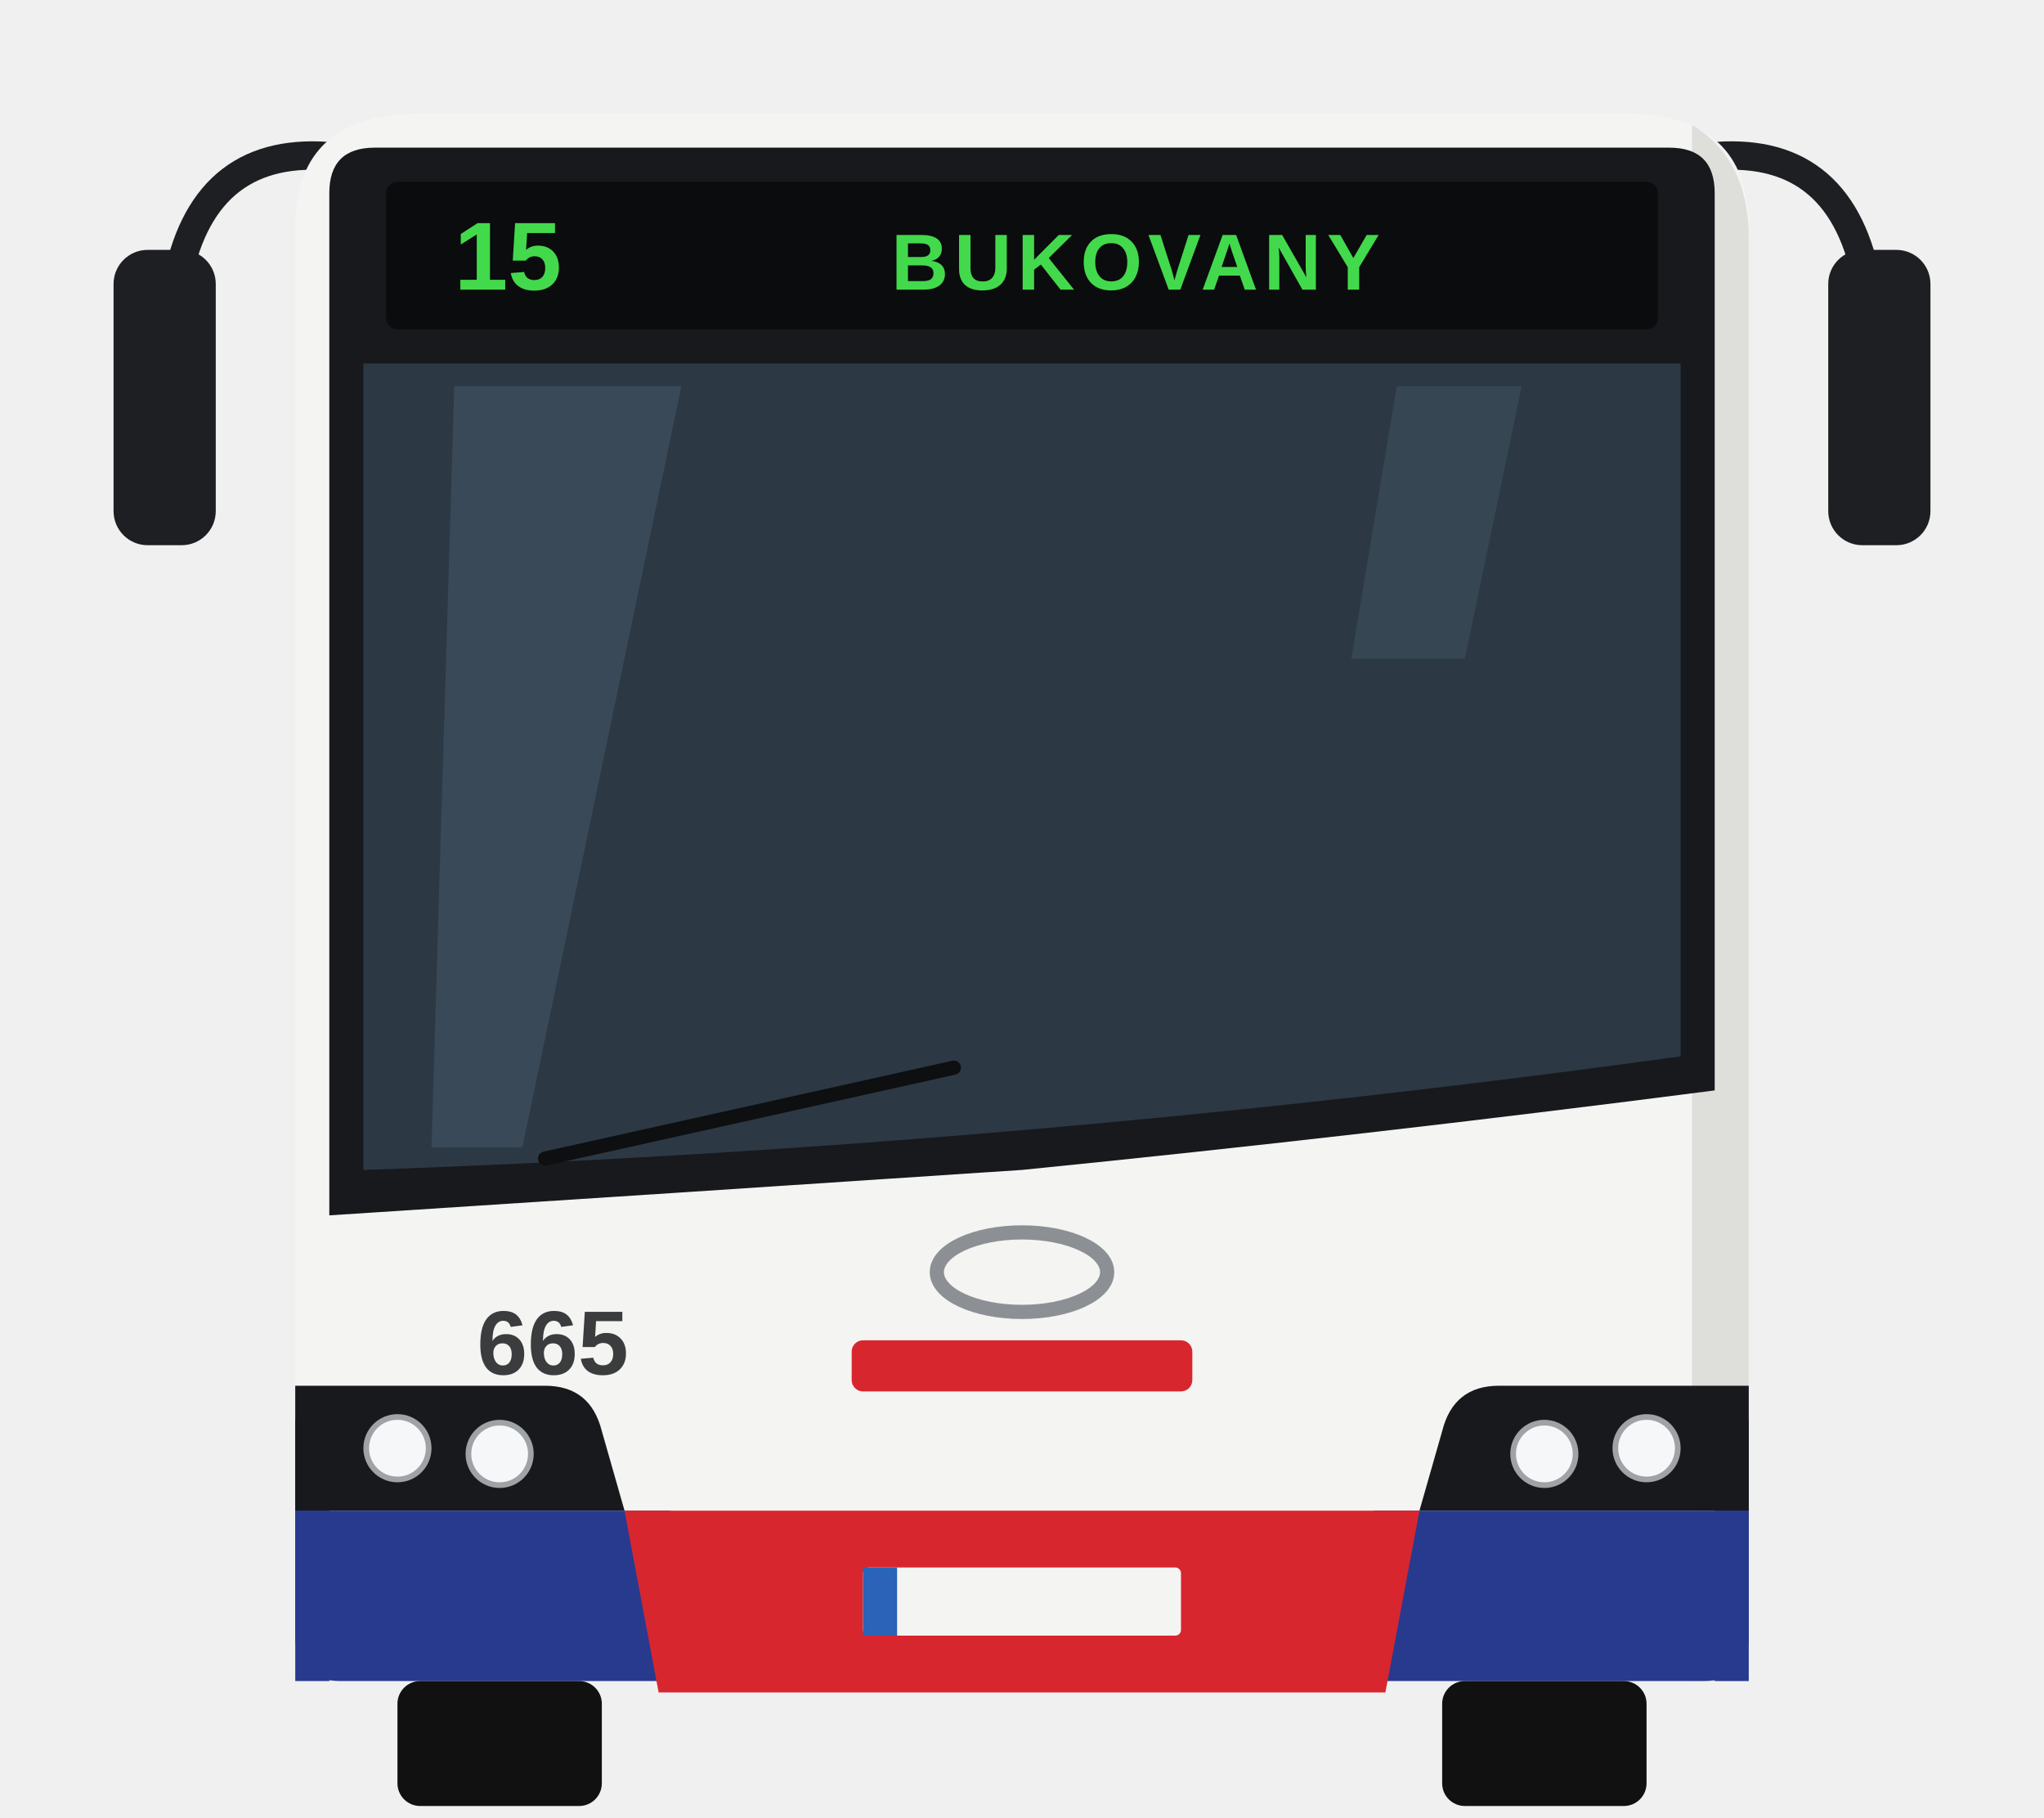
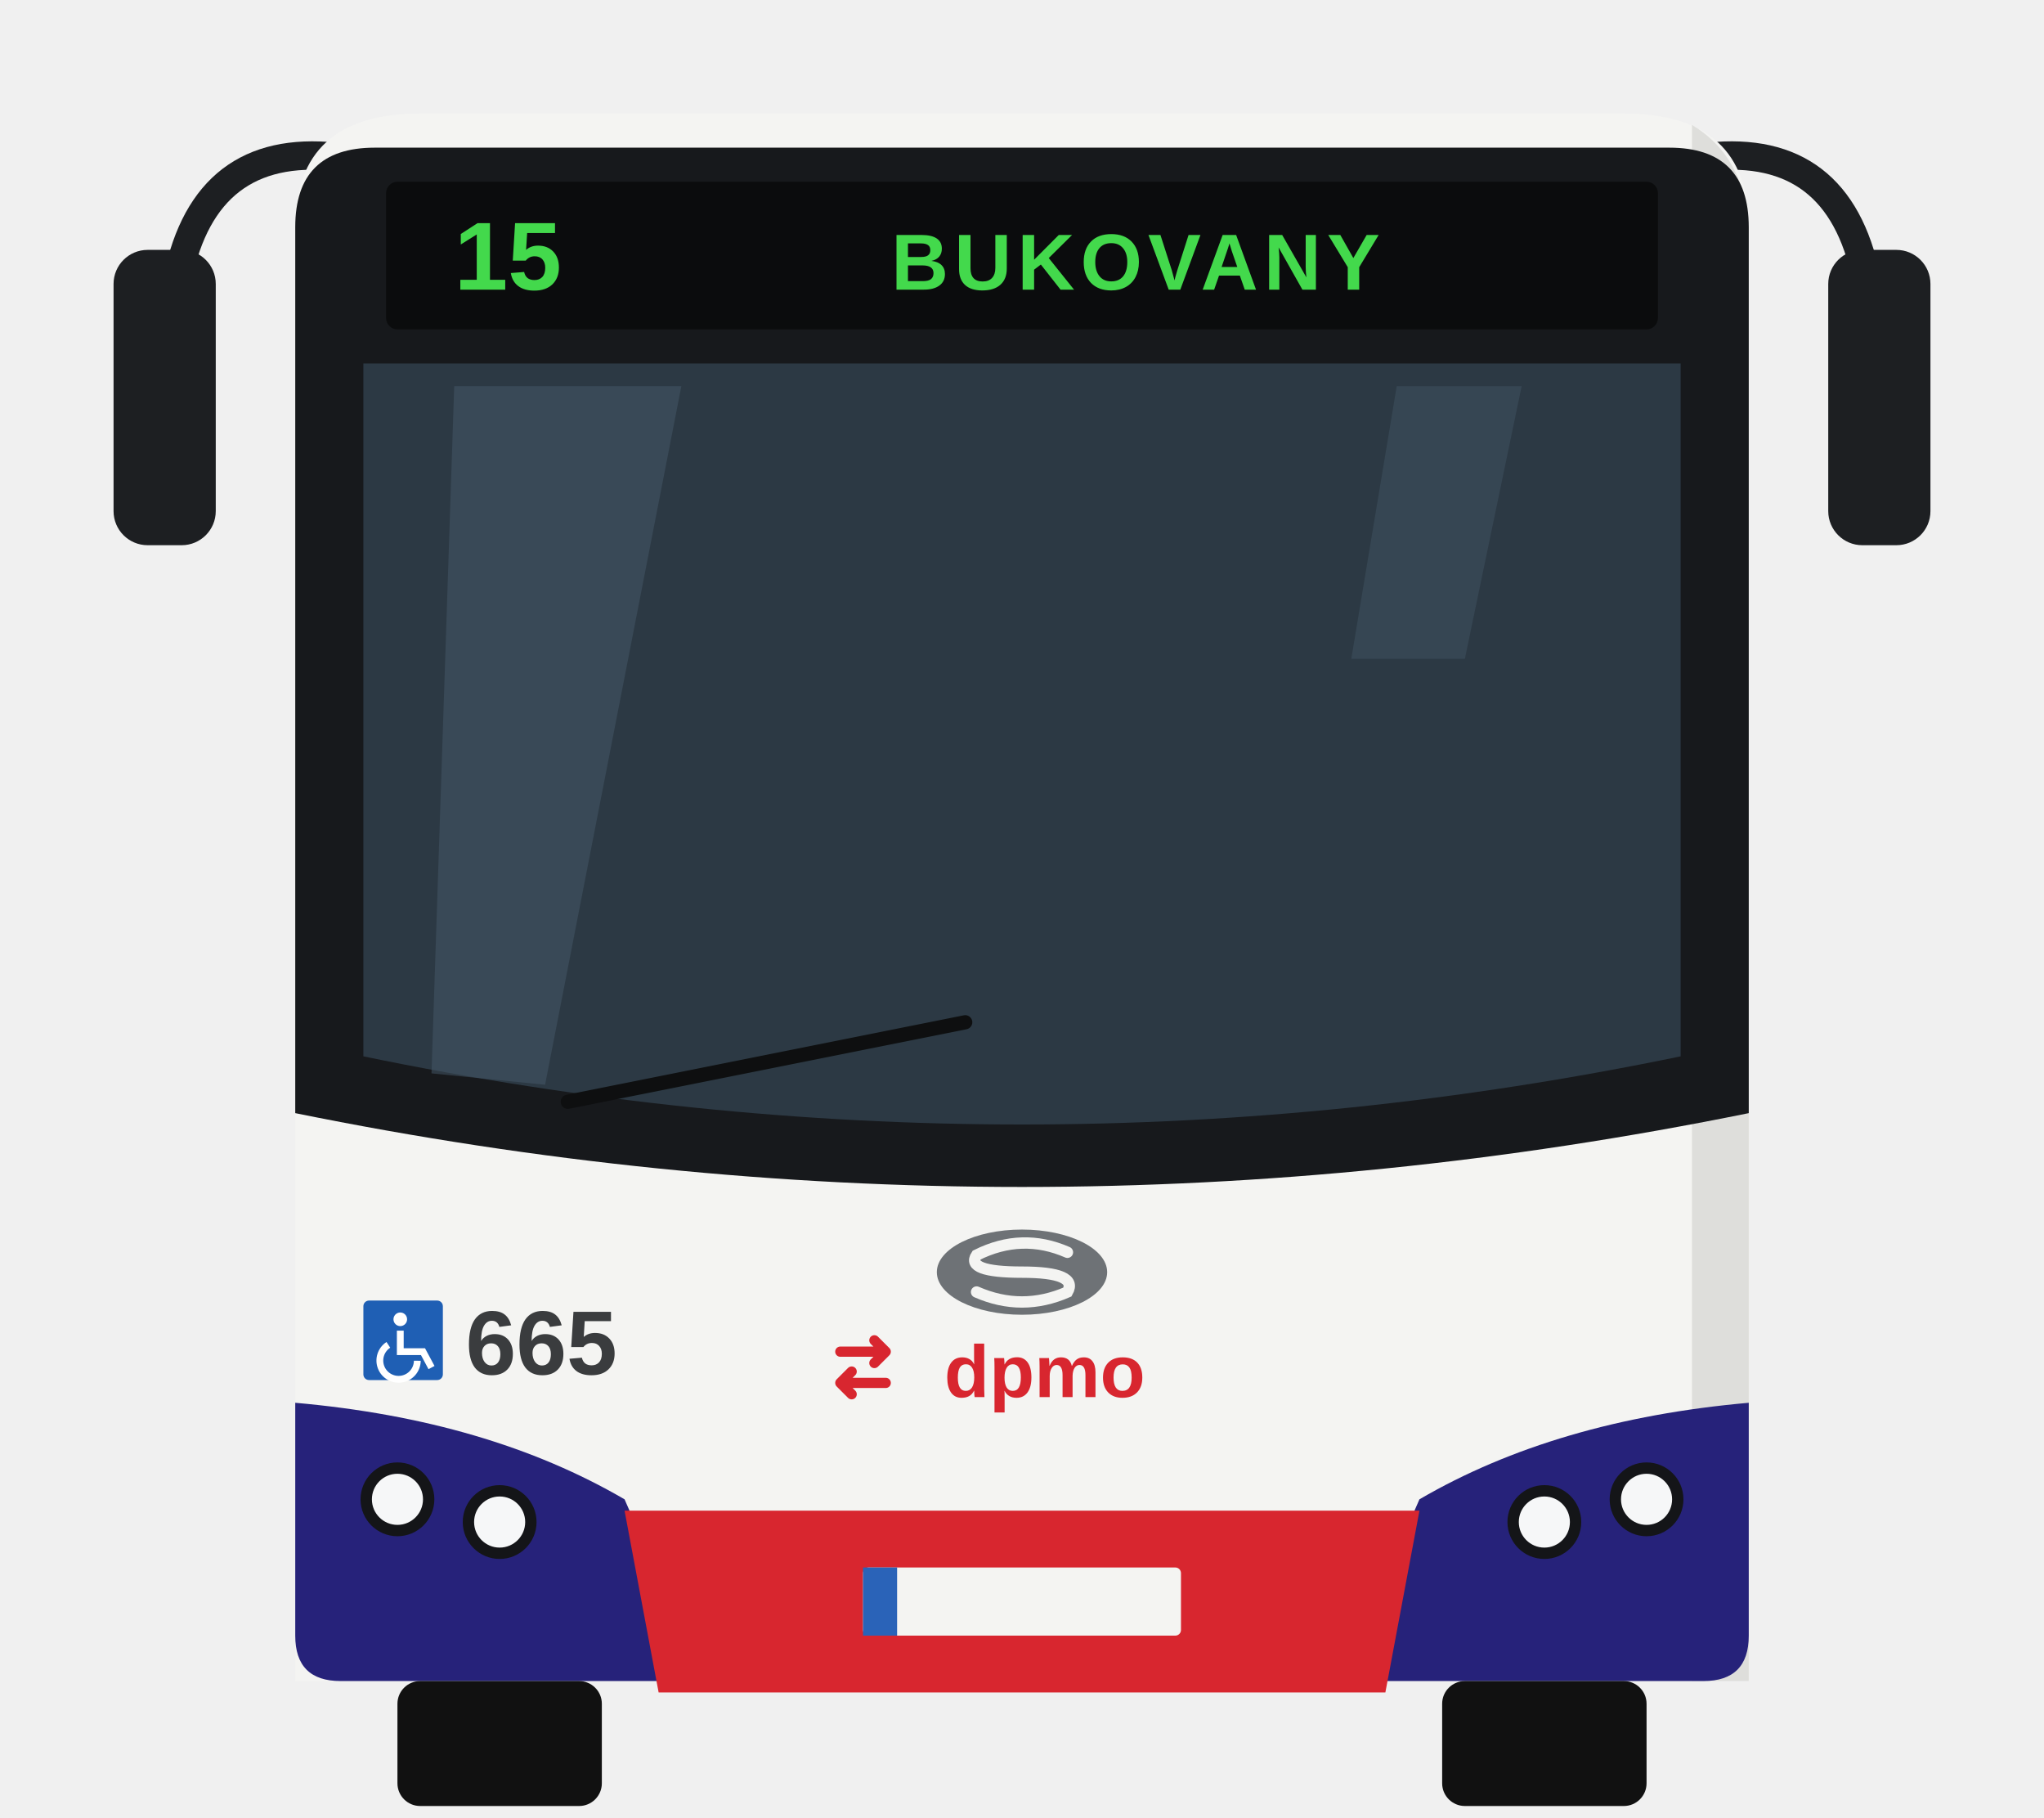
<svg xmlns="http://www.w3.org/2000/svg" viewBox="0 0 360 320">
  <path d="M62 28 Q38 24 32 46" stroke="#1d1f22" stroke-width="5" fill="none" />
  <rect x="20" y="44" width="18" height="52" rx="6" fill="#1d1f22" />
  <path d="M298 28 Q322 24 328 46" stroke="#1d1f22" stroke-width="5" fill="none" />
  <rect x="322" y="44" width="18" height="52" rx="6" fill="#1d1f22" />
  <path d="M52 296 V40 Q52 20 74 20 H286 Q308 20 308 40 V296 Z" fill="#f4f4f2" />
  <path d="M298 22 Q308 28 308 42 V296 H298 Z" fill="#dededb" />
-   <path d="M52 250 H58 V296 H52 Z M302 250 H308 V296 H302 Z" fill="#283a8e" />
-   <path d="M58 214 V34 Q58 26 66 26 H294 Q302 26 302 34 V192 Q240 200 180 206 Q120 210 58 214 Z" fill="#17191c" />
+   <path d="M52 196 V40 Q52 26 66 26 H294 Q308 26 308 40 V196 Q180 222 52 196 Z" fill="#17191c" />
  <rect x="68" y="32" width="224" height="26" rx="2" fill="#0b0c0d" />
  <g font-family="Arial, sans-serif" font-weight="bold" fill="#43d94c">
    <text x="80" y="51" font-size="17">15</text>
    <text x="200" y="51" font-size="14" text-anchor="middle" letter-spacing="1">BUKOVANY</text>
  </g>
-   <path d="M64 64 H296 V186 Q180 202 64 206 Z" fill="#2c3944" />
-   <path d="M80 68 L120 68 L92 202 L76 202 Z" fill="#46596a" opacity=".5" />
+   <path d="M64 64 H296 V186 Q180 210 64 186 Z" fill="#2c3944" />
+   <path d="M80 68 L120 68 L96 191 L76 189 Z" fill="#46596a" opacity=".5" />
  <path d="M246 68 L268 68 L258 116 L238 116 Z" fill="#46596a" opacity=".4" />
  <g stroke="#0e0f10" stroke-width="2.5" stroke-linecap="round">
-     <path d="M96 204 L168 188" />
+     <path d="M100 194 L170 180" />
  </g>
-   <ellipse cx="180" cy="224" rx="15" ry="7" fill="none" stroke="#8c9094" stroke-width="2.5" />
-   <rect x="150" y="236" width="60" height="9" rx="2" fill="#d8262f" />
-   <text x="84" y="242" font-family="Arial, sans-serif" font-size="16" font-weight="bold" fill="#3a3c3e">665</text>
-   <path d="M52 244 H96 Q104 244 106 252 L110 266 H52 Z" fill="#17191c" />
-   <circle cx="70" cy="255" r="5.5" fill="#f6f7f8" stroke="#9fa3a6" />
-   <circle cx="88" cy="256" r="5.5" fill="#f6f7f8" stroke="#9fa3a6" />
-   <path d="M308 244 H264 Q256 244 254 252 L250 266 H308 Z" fill="#17191c" />
-   <circle cx="290" cy="255" r="5.5" fill="#f6f7f8" stroke="#9fa3a6" />
-   <circle cx="272" cy="256" r="5.5" fill="#f6f7f8" stroke="#9fa3a6" />
-   <path d="M52 266 H118 L124 296 H60 Q52 296 52 288 Z" fill="#283a8e" />
-   <path d="M308 266 H242 L236 296 H300 Q308 296 308 288 Z" fill="#283a8e" />
+   <ellipse cx="180" cy="224" rx="15" ry="7.5" fill="#6e7276" />
+   <path d="M188 220.5 Q180 217 172 221 Q170 224 180 224 Q190 224 188 227.5 Q180 231 172 227.5" stroke="#f4f4f2" stroke-width="2" fill="none" stroke-linecap="round" />
+   <g stroke="#d8262f" stroke-width="1.8" fill="none" stroke-linecap="round" stroke-linejoin="round">
+     <path d="M148 238 H156 M154 236 L156 238 L154 240" />
+     <path d="M156 243.5 H148 M150 241.5 L148 243.5 L150 245.5" />
+   </g>
+   <text x="184" y="246" font-family="Arial Black, Arial, sans-serif" font-size="13" font-weight="bold" fill="#d8262f" text-anchor="middle" textLength="50" lengthAdjust="spacingAndGlyphs">dpmo</text>
+   <rect x="64" y="229" width="14" height="14" rx="1" fill="#1f5fb4" />
+   <circle cx="70.5" cy="232.3" r="1.2" fill="#fff" />
+   <path d="M70.5 234.3 V238 H74.5 L76 240.8 M73.5 239.6 A3.3 3.3 0 1 1 68.4 236.8" stroke="#fff" stroke-width="1.2" fill="none" />
+   <text x="82" y="242" font-family="Arial, sans-serif" font-size="16" font-weight="bold" fill="#3a3c3e">665</text>
+   <path d="M52 247 Q86 250 110 264 L124 296 H60 Q52 296 52 288 Z" fill="#26227a" />
+   <path d="M308 247 Q274 250 250 264 L236 296 H300 Q308 296 308 288 Z" fill="#26227a" />
+   <circle cx="70" cy="264" r="5.5" fill="#f6f7f8" stroke="#141518" stroke-width="2" />
+   <circle cx="88" cy="268" r="5.5" fill="#f6f7f8" stroke="#141518" stroke-width="2" />
+   <circle cx="290" cy="264" r="5.5" fill="#f6f7f8" stroke="#141518" stroke-width="2" />
+   <circle cx="272" cy="268" r="5.5" fill="#f6f7f8" stroke="#141518" stroke-width="2" />
  <path d="M110 266 H250 L244 298 H116 Z" fill="#d8262f" />
  <rect x="152" y="276" width="56" height="12" rx="1" fill="#f4f4f2" />
  <rect x="152" y="276" width="6" height="12" fill="#2a63b8" />
  <rect x="70" y="296" width="36" height="22" rx="4" fill="#111" />
  <rect x="254" y="296" width="36" height="22" rx="4" fill="#111" />
</svg>
